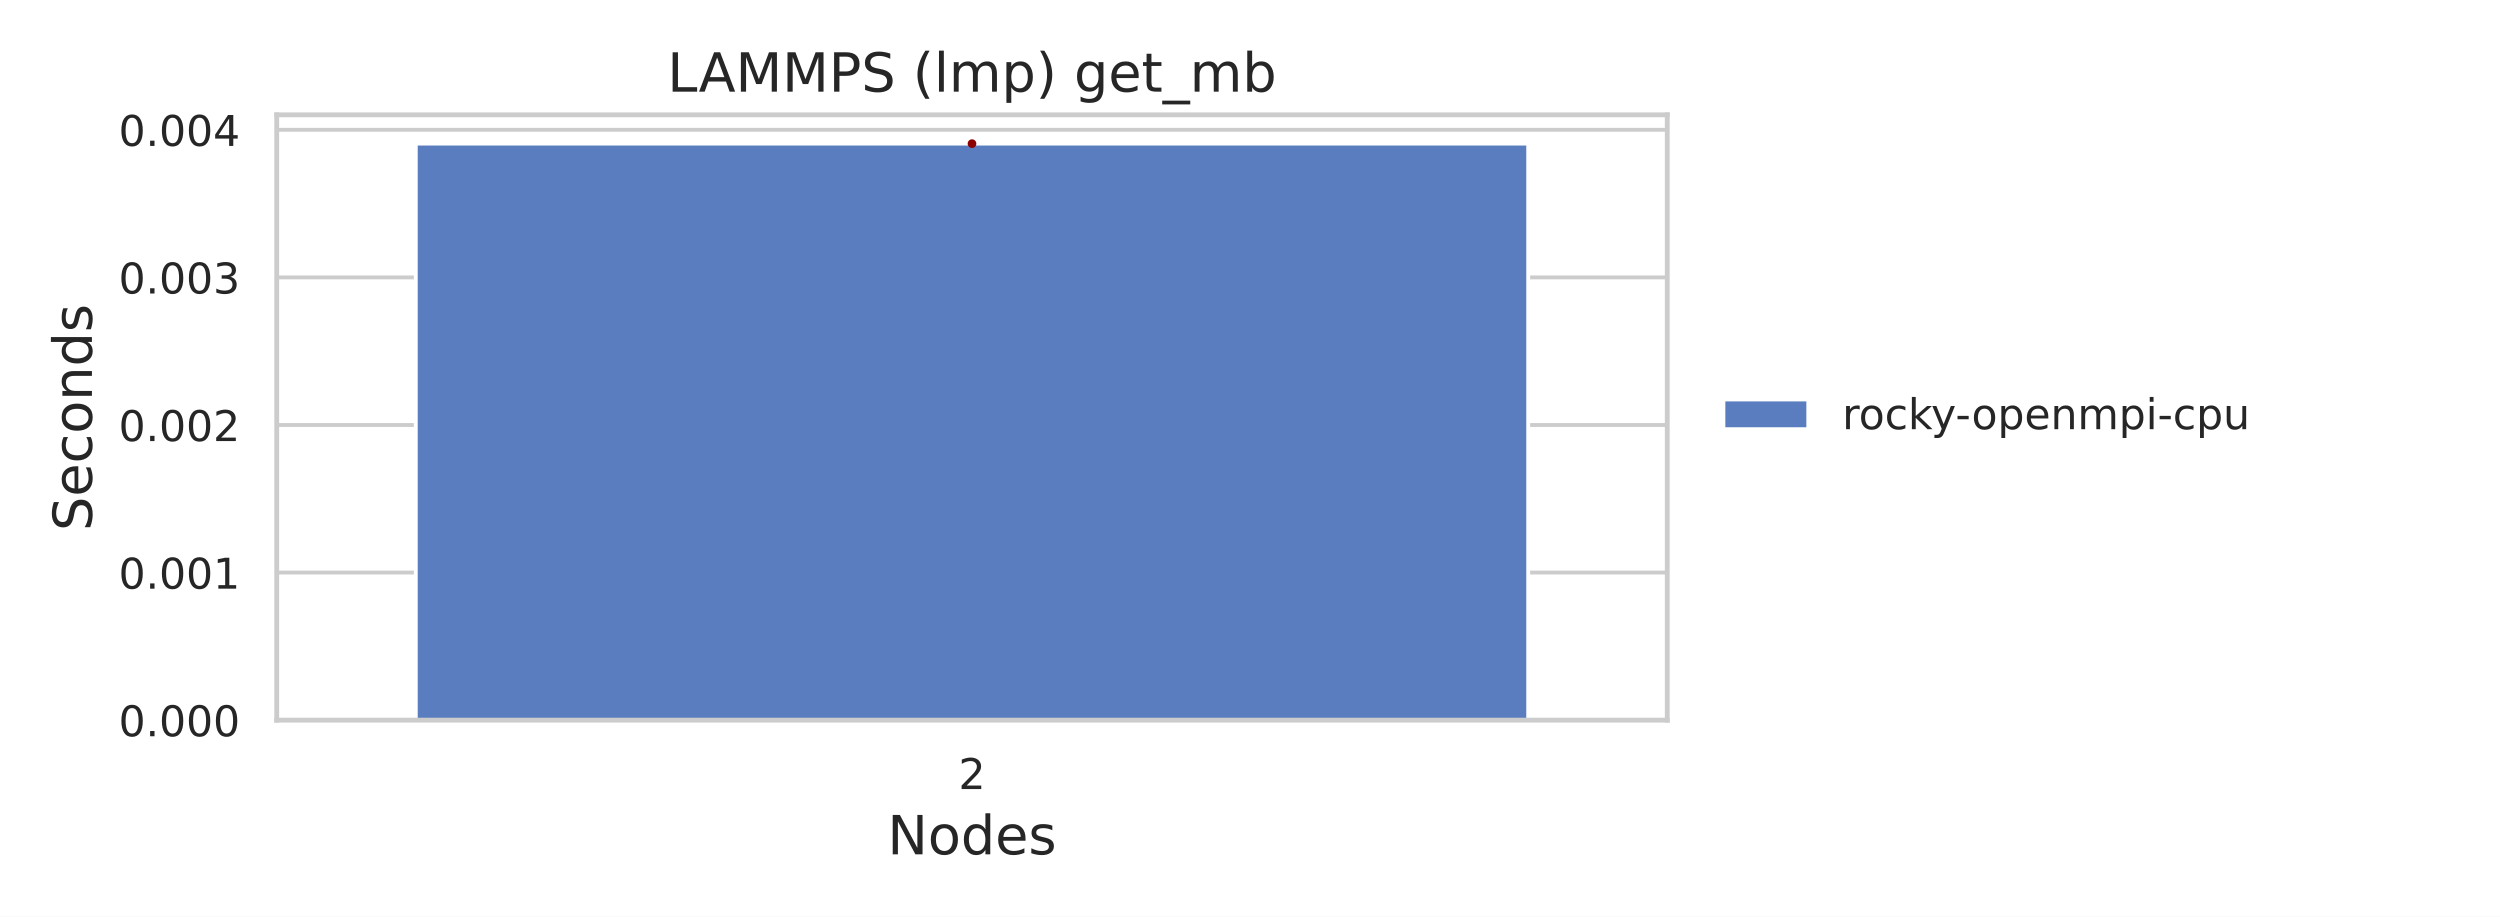
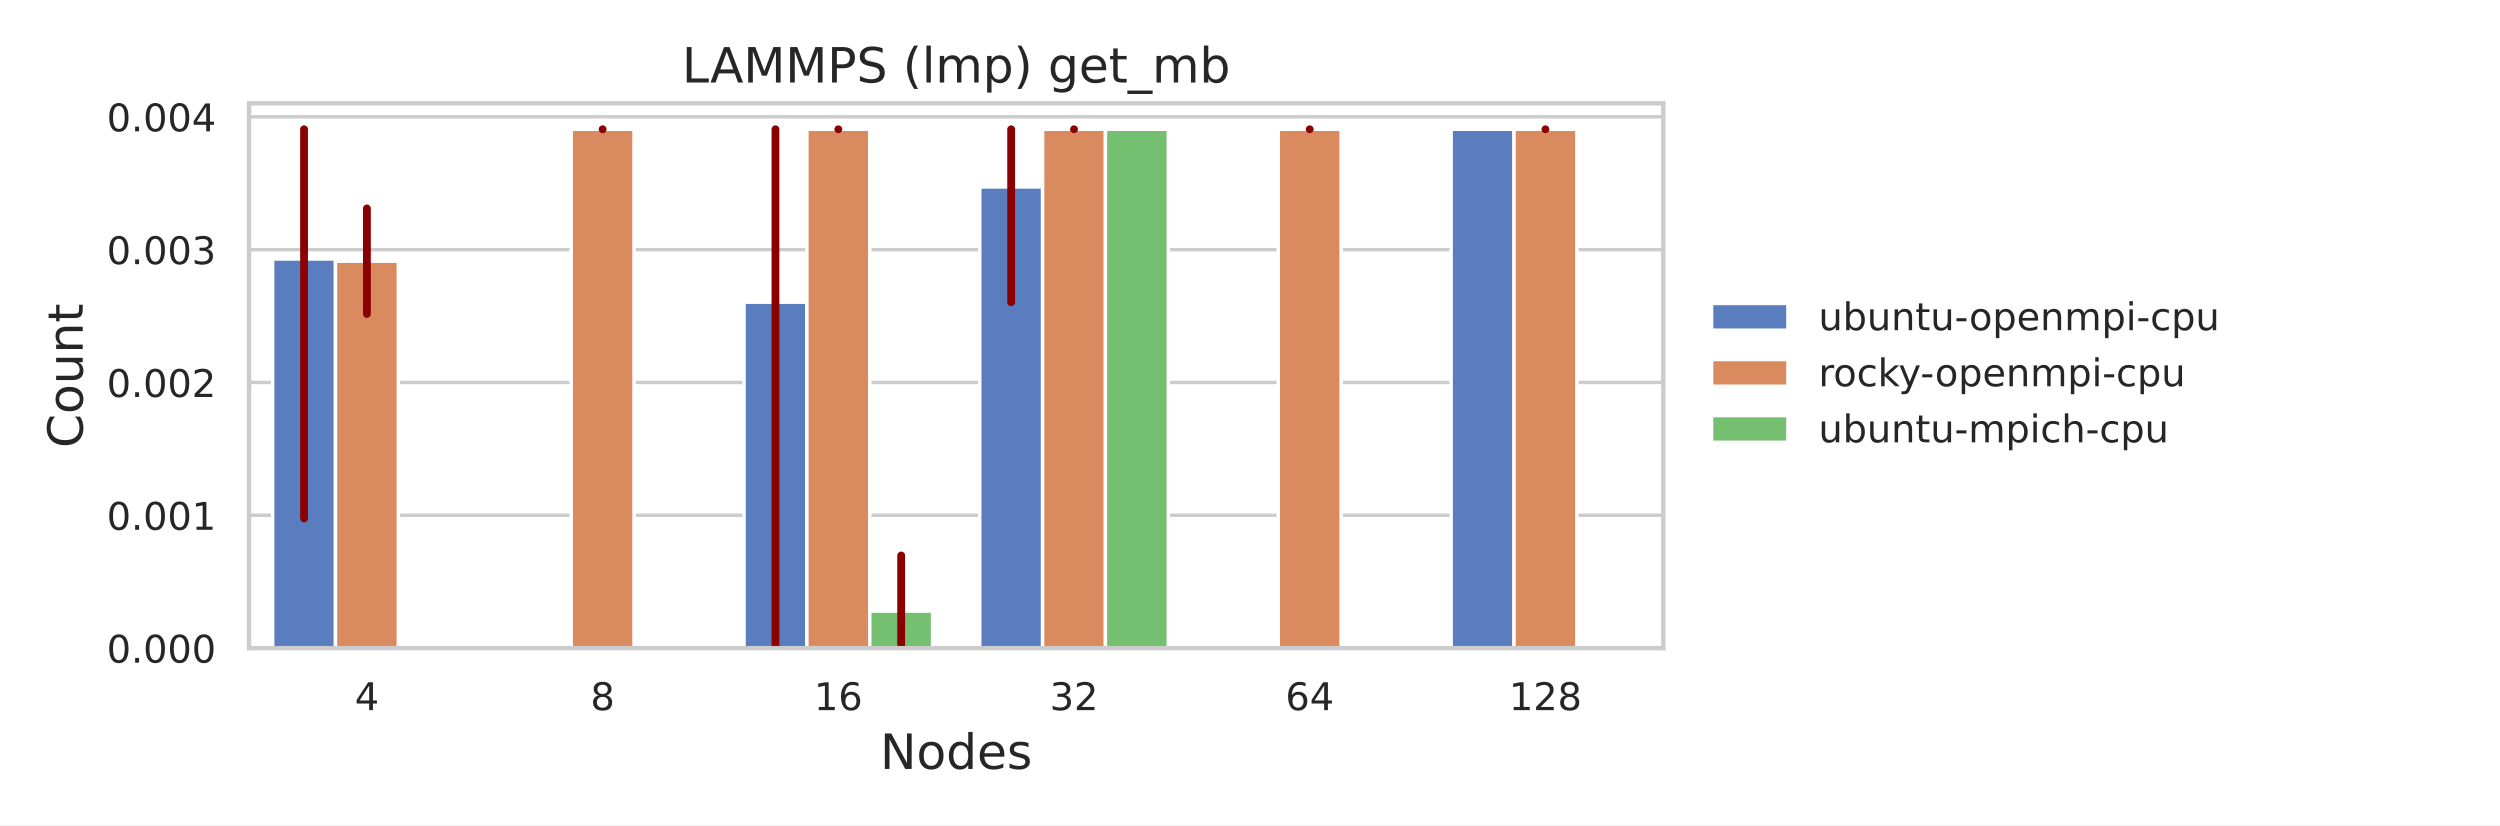
- <svg xmlns="http://www.w3.org/2000/svg" xmlns:xlink="http://www.w3.org/1999/xlink" width="648pt" height="237.6pt" viewBox="0 0 648 237.6" version="1.1">
+ <svg xmlns="http://www.w3.org/2000/svg" xmlns:xlink="http://www.w3.org/1999/xlink" width="720pt" height="237.6pt" viewBox="0 0 720 237.6" version="1.1">
  <defs>
    <style type="text/css">*{stroke-linejoin: round; stroke-linecap: butt}</style>
  </defs>
  <g id="figure_1">
    <g id="patch_1">
-       <path d="M 0 237.6  L 648 237.6  L 648 0  L 0 0  z " style="fill: #ffffff" />
+       <path d="M 0 237.6  L 720 237.6  L 720 0  L 0 0  z " style="fill: #ffffff" />
    </g>
    <g id="axes_1">
      <g id="patch_2">
-         <path d="M 71.73 186.66  L 432.151 186.66  L 432.151 29.76  L 71.73 29.76  z " style="fill: #ffffff" />
+         <path d="M 71.73 186.66  L 479.024 186.66  L 479.024 29.76  L 71.73 29.76  z " style="fill: #ffffff" />
      </g>
      <g id="matplotlib.axis_1">
        <g id="xtick_1">
          <g id="text_1">
-             <g style="fill: #262626" transform="translate(248.4412 204.5183) scale(0.11 -0.11)">
+             <g style="fill: #262626" transform="translate(102.1718 204.5183) scale(0.11 -0.11)">
              <defs>
+                 <path id="DejaVuSans-34" d="M 2419 4116  L 825 1625  L 2419 1625  L 2419 4116  z M 2253 4666  L 3047 4666  L 3047 1625  L 3713 1625  L 3713 1100  L 3047 1100  L 3047 0  L 2419 0  L 2419 1100  L 313 1100  L 313 1709  L 2253 4666  z " transform="scale(0.015625)" />
+               </defs>
+               <use xlink:href="#DejaVuSans-34" />
+             </g>
+           </g>
+         </g>
+         <g id="xtick_2">
+           <g id="text_2">
+             <g style="fill: #262626" transform="translate(170.0541 204.5183) scale(0.11 -0.11)">
+               <defs>
+                 <path id="DejaVuSans-38" d="M 2034 2216  Q 1584 2216 1326 1975  Q 1069 1734 1069 1313  Q 1069 891 1326 650  Q 1584 409 2034 409  Q 2484 409 2743 651  Q 3003 894 3003 1313  Q 3003 1734 2745 1975  Q 2488 2216 2034 2216  z M 1403 2484  Q 997 2584 770 2862  Q 544 3141 544 3541  Q 544 4100 942 4425  Q 1341 4750 2034 4750  Q 2731 4750 3128 4425  Q 3525 4100 3525 3541  Q 3525 3141 3298 2862  Q 3072 2584 2669 2484  Q 3125 2378 3379 2068  Q 3634 1759 3634 1313  Q 3634 634 3220 271  Q 2806 -91 2034 -91  Q 1263 -91 848 271  Q 434 634 434 1313  Q 434 1759 690 2068  Q 947 2378 1403 2484  z M 1172 3481  Q 1172 3119 1398 2916  Q 1625 2713 2034 2713  Q 2441 2713 2670 2916  Q 2900 3119 2900 3481  Q 2900 3844 2670 4047  Q 2441 4250 2034 4250  Q 1625 4250 1398 4047  Q 1172 3844 1172 3481  z " transform="scale(0.015625)" />
+               </defs>
+               <use xlink:href="#DejaVuSans-38" />
+             </g>
+           </g>
+         </g>
+         <g id="xtick_3">
+           <g id="text_3">
+             <g style="fill: #262626" transform="translate(234.4371 204.5183) scale(0.11 -0.11)">
+               <defs>
+                 <path id="DejaVuSans-31" d="M 794 531  L 1825 531  L 1825 4091  L 703 3866  L 703 4441  L 1819 4666  L 2450 4666  L 2450 531  L 3481 531  L 3481 0  L 794 0  L 794 531  z " transform="scale(0.015625)" />
+                 <path id="DejaVuSans-36" d="M 2113 2584  Q 1688 2584 1439 2293  Q 1191 2003 1191 1497  Q 1191 994 1439 701  Q 1688 409 2113 409  Q 2538 409 2786 701  Q 3034 994 3034 1497  Q 3034 2003 2786 2293  Q 2538 2584 2113 2584  z M 3366 4563  L 3366 3988  Q 3128 4100 2886 4159  Q 2644 4219 2406 4219  Q 1781 4219 1451 3797  Q 1122 3375 1075 2522  Q 1259 2794 1537 2939  Q 1816 3084 2150 3084  Q 2853 3084 3261 2657  Q 3669 2231 3669 1497  Q 3669 778 3244 343  Q 2819 -91 2113 -91  Q 1303 -91 875 529  Q 447 1150 447 2328  Q 447 3434 972 4092  Q 1497 4750 2381 4750  Q 2619 4750 2861 4703  Q 3103 4656 3366 4563  z " transform="scale(0.015625)" />
+               </defs>
+               <use xlink:href="#DejaVuSans-31" />
+               <use xlink:href="#DejaVuSans-36" x="63.623" />
+             </g>
+           </g>
+         </g>
+         <g id="xtick_4">
+           <g id="text_4">
+             <g style="fill: #262626" transform="translate(302.3194 204.5183) scale(0.11 -0.11)">
+               <defs>
+                 <path id="DejaVuSans-33" d="M 2597 2516  Q 3050 2419 3304 2112  Q 3559 1806 3559 1356  Q 3559 666 3084 287  Q 2609 -91 1734 -91  Q 1441 -91 1130 -33  Q 819 25 488 141  L 488 750  Q 750 597 1062 519  Q 1375 441 1716 441  Q 2309 441 2620 675  Q 2931 909 2931 1356  Q 2931 1769 2642 2001  Q 2353 2234 1838 2234  L 1294 2234  L 1294 2753  L 1863 2753  Q 2328 2753 2575 2939  Q 2822 3125 2822 3475  Q 2822 3834 2567 4026  Q 2313 4219 1838 4219  Q 1578 4219 1281 4162  Q 984 4106 628 3988  L 628 4550  Q 988 4650 1302 4700  Q 1616 4750 1894 4750  Q 2613 4750 3031 4423  Q 3450 4097 3450 3541  Q 3450 3153 3228 2886  Q 3006 2619 2597 2516  z " transform="scale(0.015625)" />
                <path id="DejaVuSans-32" d="M 1228 531  L 3431 531  L 3431 0  L 469 0  L 469 531  Q 828 903 1448 1529  Q 2069 2156 2228 2338  Q 2531 2678 2651 2914  Q 2772 3150 2772 3378  Q 2772 3750 2511 3984  Q 2250 4219 1831 4219  Q 1534 4219 1204 4116  Q 875 4013 500 3803  L 500 4441  Q 881 4594 1212 4672  Q 1544 4750 1819 4750  Q 2544 4750 2975 4387  Q 3406 4025 3406 3419  Q 3406 3131 3298 2873  Q 3191 2616 2906 2266  Q 2828 2175 2409 1742  Q 1991 1309 1228 531  z " transform="scale(0.015625)" />
              </defs>
-               <use xlink:href="#DejaVuSans-32" />
-             </g>
-           </g>
-         </g>
-         <g id="text_2">
-           <g style="fill: #262626" transform="translate(230.023 221.4437) scale(0.14 -0.14)">
+               <use xlink:href="#DejaVuSans-33" />
+               <use xlink:href="#DejaVuSans-32" x="63.623" />
+             </g>
+           </g>
+         </g>
+         <g id="xtick_5">
+           <g id="text_5">
+             <g style="fill: #262626" transform="translate(370.2017 204.5183) scale(0.11 -0.11)">
+               <use xlink:href="#DejaVuSans-36" />
+               <use xlink:href="#DejaVuSans-34" x="63.623" />
+             </g>
+           </g>
+         </g>
+         <g id="xtick_6">
+           <g id="text_6">
+             <g style="fill: #262626" transform="translate(434.5847 204.5183) scale(0.11 -0.11)">
+               <use xlink:href="#DejaVuSans-31" />
+               <use xlink:href="#DejaVuSans-32" x="63.623" />
+               <use xlink:href="#DejaVuSans-38" x="127.246" />
+             </g>
+           </g>
+         </g>
+         <g id="text_7">
+           <g style="fill: #262626" transform="translate(253.4593 221.4437) scale(0.14 -0.14)">
            <defs>
              <path id="DejaVuSans-4e" d="M 628 4666  L 1478 4666  L 3547 763  L 3547 4666  L 4159 4666  L 4159 0  L 3309 0  L 1241 3903  L 1241 0  L 628 0  L 628 4666  z " transform="scale(0.015625)" />
              <path id="DejaVuSans-6f" d="M 1959 3097  Q 1497 3097 1228 2736  Q 959 2375 959 1747  Q 959 1119 1226 758  Q 1494 397 1959 397  Q 2419 397 2687 759  Q 2956 1122 2956 1747  Q 2956 2369 2687 2733  Q 2419 3097 1959 3097  z M 1959 3584  Q 2709 3584 3137 3096  Q 3566 2609 3566 1747  Q 3566 888 3137 398  Q 2709 -91 1959 -91  Q 1206 -91 779 398  Q 353 888 353 1747  Q 353 2609 779 3096  Q 1206 3584 1959 3584  z " transform="scale(0.015625)" />
              <path id="DejaVuSans-64" d="M 2906 2969  L 2906 4863  L 3481 4863  L 3481 0  L 2906 0  L 2906 525  Q 2725 213 2448 61  Q 2172 -91 1784 -91  Q 1150 -91 751 415  Q 353 922 353 1747  Q 353 2572 751 3078  Q 1150 3584 1784 3584  Q 2172 3584 2448 3432  Q 2725 3281 2906 2969  z M 947 1747  Q 947 1113 1208 752  Q 1469 391 1925 391  Q 2381 391 2643 752  Q 2906 1113 2906 1747  Q 2906 2381 2643 2742  Q 2381 3103 1925 3103  Q 1469 3103 1208 2742  Q 947 2381 947 1747  z " transform="scale(0.015625)" />
              <path id="DejaVuSans-65" d="M 3597 1894  L 3597 1613  L 953 1613  Q 991 1019 1311 708  Q 1631 397 2203 397  Q 2534 397 2845 478  Q 3156 559 3463 722  L 3463 178  Q 3153 47 2828 -22  Q 2503 -91 2169 -91  Q 1331 -91 842 396  Q 353 884 353 1716  Q 353 2575 817 3079  Q 1281 3584 2069 3584  Q 2775 3584 3186 3129  Q 3597 2675 3597 1894  z M 3022 2063  Q 3016 2534 2758 2815  Q 2500 3097 2075 3097  Q 1594 3097 1305 2825  Q 1016 2553 972 2059  L 3022 2063  z " transform="scale(0.015625)" />
              <path id="DejaVuSans-73" d="M 2834 3397  L 2834 2853  Q 2591 2978 2328 3040  Q 2066 3103 1784 3103  Q 1356 3103 1142 2972  Q 928 2841 928 2578  Q 928 2378 1081 2264  Q 1234 2150 1697 2047  L 1894 2003  Q 2506 1872 2764 1633  Q 3022 1394 3022 966  Q 3022 478 2636 193  Q 2250 -91 1575 -91  Q 1294 -91 989 -36  Q 684 19 347 128  L 347 722  Q 666 556 975 473  Q 1284 391 1588 391  Q 1994 391 2212 530  Q 2431 669 2431 922  Q 2431 1156 2273 1281  Q 2116 1406 1581 1522  L 1381 1569  Q 847 1681 609 1914  Q 372 2147 372 2553  Q 372 3047 722 3315  Q 1072 3584 1716 3584  Q 2034 3584 2315 3537  Q 2597 3491 2834 3397  z " transform="scale(0.015625)" />
            </defs>
            <use xlink:href="#DejaVuSans-4e" />
            <use xlink:href="#DejaVuSans-6f" x="74.805" />
            <use xlink:href="#DejaVuSans-64" x="135.986" />
            <use xlink:href="#DejaVuSans-65" x="199.463" />
            <use xlink:href="#DejaVuSans-73" x="260.986" />
          </g>
        </g>
      </g>
      <g id="matplotlib.axis_2">
        <g id="ytick_1">
          <g id="line2d_1">
-             <path d="M 71.73 186.66  L 432.151 186.66  " clip-path="url(#pda6b7c8687)" style="fill: none; stroke: #cccccc; stroke-linecap: round" />
-           </g>
-           <g id="text_3">
+             <path d="M 71.73 186.66  L 479.024 186.66  " clip-path="url(#p240ec433c3)" style="fill: none; stroke: #cccccc; stroke-linecap: round" />
+           </g>
+           <g id="text_8">
            <g style="fill: #262626" transform="translate(30.73906 190.8391) scale(0.11 -0.11)">
              <defs>
                <path id="DejaVuSans-30" d="M 2034 4250  Q 1547 4250 1301 3770  Q 1056 3291 1056 2328  Q 1056 1369 1301 889  Q 1547 409 2034 409  Q 2525 409 2770 889  Q 3016 1369 3016 2328  Q 3016 3291 2770 3770  Q 2525 4250 2034 4250  z M 2034 4750  Q 2819 4750 3233 4129  Q 3647 3509 3647 2328  Q 3647 1150 3233 529  Q 2819 -91 2034 -91  Q 1250 -91 836 529  Q 422 1150 422 2328  Q 422 3509 836 4129  Q 1250 4750 2034 4750  z " transform="scale(0.015625)" />
                <path id="DejaVuSans-2e" d="M 684 794  L 1344 794  L 1344 0  L 684 0  L 684 794  z " transform="scale(0.015625)" />
              </defs>
              <use xlink:href="#DejaVuSans-30" />
              <use xlink:href="#DejaVuSans-2e" x="63.623" />
              <use xlink:href="#DejaVuSans-30" x="95.41" />
              <use xlink:href="#DejaVuSans-30" x="159.033" />
              <use xlink:href="#DejaVuSans-30" x="222.656" />
            </g>
          </g>
        </g>
        <g id="ytick_2">
          <g id="line2d_2">
-             <path d="M 71.73 148.406  L 432.151 148.406  " clip-path="url(#pda6b7c8687)" style="fill: none; stroke: #cccccc; stroke-linecap: round" />
-           </g>
-           <g id="text_4">
+             <path d="M 71.73 148.406  L 479.024 148.406  " clip-path="url(#p240ec433c3)" style="fill: none; stroke: #cccccc; stroke-linecap: round" />
+           </g>
+           <g id="text_9">
            <g style="fill: #262626" transform="translate(30.73906 152.5854) scale(0.11 -0.11)">
-               <defs>
-                 <path id="DejaVuSans-31" d="M 794 531  L 1825 531  L 1825 4091  L 703 3866  L 703 4441  L 1819 4666  L 2450 4666  L 2450 531  L 3481 531  L 3481 0  L 794 0  L 794 531  z " transform="scale(0.015625)" />
-               </defs>
              <use xlink:href="#DejaVuSans-30" />
              <use xlink:href="#DejaVuSans-2e" x="63.623" />
              <use xlink:href="#DejaVuSans-30" x="95.41" />
              <use xlink:href="#DejaVuSans-30" x="159.033" />
              <use xlink:href="#DejaVuSans-31" x="222.656" />
            </g>
          </g>
        </g>
        <g id="ytick_3">
          <g id="line2d_3">
-             <path d="M 71.73 110.153  L 432.151 110.153  " clip-path="url(#pda6b7c8687)" style="fill: none; stroke: #cccccc; stroke-linecap: round" />
-           </g>
-           <g id="text_5">
+             <path d="M 71.73 110.153  L 479.024 110.153  " clip-path="url(#p240ec433c3)" style="fill: none; stroke: #cccccc; stroke-linecap: round" />
+           </g>
+           <g id="text_10">
            <g style="fill: #262626" transform="translate(30.73906 114.3317) scale(0.11 -0.11)">
              <use xlink:href="#DejaVuSans-30" />
              <use xlink:href="#DejaVuSans-2e" x="63.623" />
              <use xlink:href="#DejaVuSans-30" x="95.41" />
              <use xlink:href="#DejaVuSans-30" x="159.033" />
              <use xlink:href="#DejaVuSans-32" x="222.656" />
            </g>
          </g>
        </g>
        <g id="ytick_4">
          <g id="line2d_4">
-             <path d="M 71.73 71.899  L 432.151 71.899  " clip-path="url(#pda6b7c8687)" style="fill: none; stroke: #cccccc; stroke-linecap: round" />
-           </g>
-           <g id="text_6">
+             <path d="M 71.73 71.899  L 479.024 71.899  " clip-path="url(#p240ec433c3)" style="fill: none; stroke: #cccccc; stroke-linecap: round" />
+           </g>
+           <g id="text_11">
            <g style="fill: #262626" transform="translate(30.73906 76.078) scale(0.11 -0.11)">
-               <defs>
-                 <path id="DejaVuSans-33" d="M 2597 2516  Q 3050 2419 3304 2112  Q 3559 1806 3559 1356  Q 3559 666 3084 287  Q 2609 -91 1734 -91  Q 1441 -91 1130 -33  Q 819 25 488 141  L 488 750  Q 750 597 1062 519  Q 1375 441 1716 441  Q 2309 441 2620 675  Q 2931 909 2931 1356  Q 2931 1769 2642 2001  Q 2353 2234 1838 2234  L 1294 2234  L 1294 2753  L 1863 2753  Q 2328 2753 2575 2939  Q 2822 3125 2822 3475  Q 2822 3834 2567 4026  Q 2313 4219 1838 4219  Q 1578 4219 1281 4162  Q 984 4106 628 3988  L 628 4550  Q 988 4650 1302 4700  Q 1616 4750 1894 4750  Q 2613 4750 3031 4423  Q 3450 4097 3450 3541  Q 3450 3153 3228 2886  Q 3006 2619 2597 2516  z " transform="scale(0.015625)" />
-               </defs>
              <use xlink:href="#DejaVuSans-30" />
              <use xlink:href="#DejaVuSans-2e" x="63.623" />
              <use xlink:href="#DejaVuSans-30" x="95.41" />
              <use xlink:href="#DejaVuSans-30" x="159.033" />
              <use xlink:href="#DejaVuSans-33" x="222.656" />
            </g>
          </g>
        </g>
        <g id="ytick_5">
          <g id="line2d_5">
-             <path d="M 71.73 33.645  L 432.151 33.645  " clip-path="url(#pda6b7c8687)" style="fill: none; stroke: #cccccc; stroke-linecap: round" />
-           </g>
-           <g id="text_7">
+             <path d="M 71.73 33.645  L 479.024 33.645  " clip-path="url(#p240ec433c3)" style="fill: none; stroke: #cccccc; stroke-linecap: round" />
+           </g>
+           <g id="text_12">
            <g style="fill: #262626" transform="translate(30.73906 37.82428) scale(0.11 -0.11)">
-               <defs>
-                 <path id="DejaVuSans-34" d="M 2419 4116  L 825 1625  L 2419 1625  L 2419 4116  z M 2253 4666  L 3047 4666  L 3047 1625  L 3713 1625  L 3713 1100  L 3047 1100  L 3047 0  L 2419 0  L 2419 1100  L 313 1100  L 313 1709  L 2253 4666  z " transform="scale(0.015625)" />
-               </defs>
              <use xlink:href="#DejaVuSans-30" />
              <use xlink:href="#DejaVuSans-2e" x="63.623" />
              <use xlink:href="#DejaVuSans-30" x="95.41" />
              <use xlink:href="#DejaVuSans-30" x="159.033" />
              <use xlink:href="#DejaVuSans-34" x="222.656" />
            </g>
          </g>
        </g>
-         <g id="text_8">
-           <g style="fill: #262626" transform="translate(23.8275 137.6198) rotate(-90) scale(0.14 -0.14)">
+         <g id="text_13">
+           <g style="fill: #262626" transform="translate(23.8275 128.9978) rotate(-90) scale(0.14 -0.14)">
            <defs>
-               <path id="DejaVuSans-53" d="M 3425 4513  L 3425 3897  Q 3066 4069 2747 4153  Q 2428 4238 2131 4238  Q 1616 4238 1336 4038  Q 1056 3838 1056 3469  Q 1056 3159 1242 3001  Q 1428 2844 1947 2747  L 2328 2669  Q 3034 2534 3370 2195  Q 3706 1856 3706 1288  Q 3706 609 3251 259  Q 2797 -91 1919 -91  Q 1588 -91 1214 -16  Q 841 59 441 206  L 441 856  Q 825 641 1194 531  Q 1563 422 1919 422  Q 2459 422 2753 634  Q 3047 847 3047 1241  Q 3047 1584 2836 1778  Q 2625 1972 2144 2069  L 1759 2144  Q 1053 2284 737 2584  Q 422 2884 422 3419  Q 422 4038 858 4394  Q 1294 4750 2059 4750  Q 2388 4750 2728 4690  Q 3069 4631 3425 4513  z " transform="scale(0.015625)" />
-               <path id="DejaVuSans-63" d="M 3122 3366  L 3122 2828  Q 2878 2963 2633 3030  Q 2388 3097 2138 3097  Q 1578 3097 1268 2742  Q 959 2388 959 1747  Q 959 1106 1268 751  Q 1578 397 2138 397  Q 2388 397 2633 464  Q 2878 531 3122 666  L 3122 134  Q 2881 22 2623 -34  Q 2366 -91 2075 -91  Q 1284 -91 818 406  Q 353 903 353 1747  Q 353 2603 823 3093  Q 1294 3584 2113 3584  Q 2378 3584 2631 3529  Q 2884 3475 3122 3366  z " transform="scale(0.015625)" />
+               <path id="DejaVuSans-43" d="M 4122 4306  L 4122 3641  Q 3803 3938 3442 4084  Q 3081 4231 2675 4231  Q 1875 4231 1450 3742  Q 1025 3253 1025 2328  Q 1025 1406 1450 917  Q 1875 428 2675 428  Q 3081 428 3442 575  Q 3803 722 4122 1019  L 4122 359  Q 3791 134 3420 21  Q 3050 -91 2638 -91  Q 1578 -91 968 557  Q 359 1206 359 2328  Q 359 3453 968 4101  Q 1578 4750 2638 4750  Q 3056 4750 3426 4639  Q 3797 4528 4122 4306  z " transform="scale(0.015625)" />
+               <path id="DejaVuSans-75" d="M 544 1381  L 544 3500  L 1119 3500  L 1119 1403  Q 1119 906 1312 657  Q 1506 409 1894 409  Q 2359 409 2629 706  Q 2900 1003 2900 1516  L 2900 3500  L 3475 3500  L 3475 0  L 2900 0  L 2900 538  Q 2691 219 2414 64  Q 2138 -91 1772 -91  Q 1169 -91 856 284  Q 544 659 544 1381  z M 1991 3584  L 1991 3584  z " transform="scale(0.015625)" />
              <path id="DejaVuSans-6e" d="M 3513 2113  L 3513 0  L 2938 0  L 2938 2094  Q 2938 2591 2744 2837  Q 2550 3084 2163 3084  Q 1697 3084 1428 2787  Q 1159 2491 1159 1978  L 1159 0  L 581 0  L 581 3500  L 1159 3500  L 1159 2956  Q 1366 3272 1645 3428  Q 1925 3584 2291 3584  Q 2894 3584 3203 3211  Q 3513 2838 3513 2113  z " transform="scale(0.015625)" />
+               <path id="DejaVuSans-74" d="M 1172 4494  L 1172 3500  L 2356 3500  L 2356 3053  L 1172 3053  L 1172 1153  Q 1172 725 1289 603  Q 1406 481 1766 481  L 2356 481  L 2356 0  L 1766 0  Q 1100 0 847 248  Q 594 497 594 1153  L 594 3053  L 172 3053  L 172 3500  L 594 3500  L 594 4494  L 1172 4494  z " transform="scale(0.015625)" />
            </defs>
-             <use xlink:href="#DejaVuSans-53" />
-             <use xlink:href="#DejaVuSans-65" x="63.477" />
-             <use xlink:href="#DejaVuSans-63" x="125" />
-             <use xlink:href="#DejaVuSans-6f" x="179.98" />
-             <use xlink:href="#DejaVuSans-6e" x="241.162" />
-             <use xlink:href="#DejaVuSans-64" x="304.541" />
-             <use xlink:href="#DejaVuSans-73" x="368.018" />
+             <use xlink:href="#DejaVuSans-43" />
+             <use xlink:href="#DejaVuSans-6f" x="69.824" />
+             <use xlink:href="#DejaVuSans-75" x="131.006" />
+             <use xlink:href="#DejaVuSans-6e" x="194.385" />
+             <use xlink:href="#DejaVuSans-74" x="257.764" />
          </g>
        </g>
      </g>
      <g id="patch_3">
-         <path d="M 107.772 186.66  L 396.109 186.66  L 396.109 37.231  L 107.772 37.231  z " clip-path="url(#pda6b7c8687)" style="fill: #597dbf; stroke: #ffffff; stroke-linejoin: miter" />
+         <path d="M 78.518 186.66  L 96.62 186.66  L 96.62 74.589  L 78.518 74.589  z " clip-path="url(#p240ec433c3)" style="fill: #597dbf; stroke: #ffffff; stroke-linejoin: miter" />
      </g>
      <g id="patch_4">
-         <path d="M 251.941 186.66  L 251.941 186.66  L 251.941 186.66  L 251.941 186.66  z " clip-path="url(#pda6b7c8687)" style="fill: #597dbf; stroke: #ffffff; stroke-linejoin: miter" />
+         <path d="M 214.283 186.66  L 232.385 186.66  L 232.385 87.041  L 214.283 87.041  z " clip-path="url(#p240ec433c3)" style="fill: #597dbf; stroke: #ffffff; stroke-linejoin: miter" />
+       </g>
+       <g id="patch_5">
+         <path d="M 282.165 186.66  L 300.267 186.66  L 300.267 53.835  L 282.165 53.835  z " clip-path="url(#p240ec433c3)" style="fill: #597dbf; stroke: #ffffff; stroke-linejoin: miter" />
+       </g>
+       <g id="patch_6">
+         <path d="M 417.93 186.66  L 436.032 186.66  L 436.032 37.231  L 417.93 37.231  z " clip-path="url(#p240ec433c3)" style="fill: #597dbf; stroke: #ffffff; stroke-linejoin: miter" />
+       </g>
+       <g id="patch_7">
+         <path d="M 96.62 186.66  L 114.722 186.66  L 114.722 75.222  L 96.62 75.222  z " clip-path="url(#p240ec433c3)" style="fill: #d98b5f; stroke: #ffffff; stroke-linejoin: miter" />
+       </g>
+       <g id="patch_8">
+         <path d="M 164.503 186.66  L 182.604 186.66  L 182.604 37.231  L 164.503 37.231  z " clip-path="url(#p240ec433c3)" style="fill: #d98b5f; stroke: #ffffff; stroke-linejoin: miter" />
+       </g>
+       <g id="patch_9">
+         <path d="M 232.385 186.66  L 250.487 186.66  L 250.487 37.231  L 232.385 37.231  z " clip-path="url(#p240ec433c3)" style="fill: #d98b5f; stroke: #ffffff; stroke-linejoin: miter" />
+       </g>
+       <g id="patch_10">
+         <path d="M 300.267 186.66  L 318.369 186.66  L 318.369 37.231  L 300.267 37.231  z " clip-path="url(#p240ec433c3)" style="fill: #d98b5f; stroke: #ffffff; stroke-linejoin: miter" />
+       </g>
+       <g id="patch_11">
+         <path d="M 368.149 186.66  L 386.251 186.66  L 386.251 37.231  L 368.149 37.231  z " clip-path="url(#p240ec433c3)" style="fill: #d98b5f; stroke: #ffffff; stroke-linejoin: miter" />
+       </g>
+       <g id="patch_12">
+         <path d="M 436.032 186.66  L 454.134 186.66  L 454.134 37.231  L 436.032 37.231  z " clip-path="url(#p240ec433c3)" style="fill: #d98b5f; stroke: #ffffff; stroke-linejoin: miter" />
+       </g>
+       <g id="patch_13">
+         <path d="M 250.487 186.66  L 268.589 186.66  L 268.589 175.987  L 250.487 175.987  z " clip-path="url(#p240ec433c3)" style="fill: #75bf71; stroke: #ffffff; stroke-linejoin: miter" />
+       </g>
+       <g id="patch_14">
+         <path d="M 318.369 186.66  L 336.471 186.66  L 336.471 37.231  L 318.369 37.231  z " clip-path="url(#p240ec433c3)" style="fill: #75bf71; stroke: #ffffff; stroke-linejoin: miter" />
+       </g>
+       <g id="patch_15">
+         <path d="M 105.671 186.66  L 105.671 186.66  L 105.671 186.66  L 105.671 186.66  z " clip-path="url(#p240ec433c3)" style="fill: #597dbf; stroke: #ffffff; stroke-linejoin: miter" />
+       </g>
+       <g id="patch_16">
+         <path d="M 105.671 186.66  L 105.671 186.66  L 105.671 186.66  L 105.671 186.66  z " clip-path="url(#p240ec433c3)" style="fill: #d98b5f; stroke: #ffffff; stroke-linejoin: miter" />
+       </g>
+       <g id="patch_17">
+         <path d="M 105.671 186.66  L 105.671 186.66  L 105.671 186.66  L 105.671 186.66  z " clip-path="url(#p240ec433c3)" style="fill: #75bf71; stroke: #ffffff; stroke-linejoin: miter" />
      </g>
      <g id="line2d_6">
-         <path d="M 251.941 37.231  L 251.941 37.231  " clip-path="url(#pda6b7c8687)" style="fill: none; stroke: #8b0000; stroke-width: 2.25; stroke-linecap: round" />
-       </g>
-       <g id="patch_5">
+         <path d="M 87.569 149.303  L 87.569 37.231  " clip-path="url(#p240ec433c3)" style="fill: none; stroke: #8b0000; stroke-width: 2.25; stroke-linecap: round" />
+       </g>
+       <g id="line2d_7">
+         <path d="M 223.334 186.66  L 223.334 37.231  " clip-path="url(#p240ec433c3)" style="fill: none; stroke: #8b0000; stroke-width: 2.25; stroke-linecap: round" />
+       </g>
+       <g id="line2d_8">
+         <path d="M 291.216 87.041  L 291.216 37.231  " clip-path="url(#p240ec433c3)" style="fill: none; stroke: #8b0000; stroke-width: 2.25; stroke-linecap: round" />
+       </g>
+       <g id="line2d_9">
+         <path clip-path="url(#p240ec433c3)" style="fill: none; stroke: #8b0000; stroke-width: 2.25; stroke-linecap: round" />
+       </g>
+       <g id="line2d_10">
+         <path d="M 105.671 90.418  L 105.671 60.026  " clip-path="url(#p240ec433c3)" style="fill: none; stroke: #8b0000; stroke-width: 2.25; stroke-linecap: round" />
+       </g>
+       <g id="line2d_11">
+         <path d="M 173.553 37.231  L 173.553 37.231  " clip-path="url(#p240ec433c3)" style="fill: none; stroke: #8b0000; stroke-width: 2.25; stroke-linecap: round" />
+       </g>
+       <g id="line2d_12">
+         <path d="M 241.436 37.231  L 241.436 37.231  " clip-path="url(#p240ec433c3)" style="fill: none; stroke: #8b0000; stroke-width: 2.25; stroke-linecap: round" />
+       </g>
+       <g id="line2d_13">
+         <path d="M 309.318 37.231  L 309.318 37.231  " clip-path="url(#p240ec433c3)" style="fill: none; stroke: #8b0000; stroke-width: 2.25; stroke-linecap: round" />
+       </g>
+       <g id="line2d_14">
+         <path d="M 377.2 37.231  L 377.2 37.231  " clip-path="url(#p240ec433c3)" style="fill: none; stroke: #8b0000; stroke-width: 2.25; stroke-linecap: round" />
+       </g>
+       <g id="line2d_15">
+         <path d="M 445.083 37.231  L 445.083 37.231  " clip-path="url(#p240ec433c3)" style="fill: none; stroke: #8b0000; stroke-width: 2.25; stroke-linecap: round" />
+       </g>
+       <g id="line2d_16">
+         <path d="M 259.538 186.66  L 259.538 159.976  " clip-path="url(#p240ec433c3)" style="fill: none; stroke: #8b0000; stroke-width: 2.25; stroke-linecap: round" />
+       </g>
+       <g id="line2d_17">
+         <path clip-path="url(#p240ec433c3)" style="fill: none; stroke: #8b0000; stroke-width: 2.25; stroke-linecap: round" />
+       </g>
+       <g id="patch_18">
        <path d="M 71.73 186.66  L 71.73 29.76  " style="fill: none; stroke: #cccccc; stroke-width: 1.25; stroke-linejoin: miter; stroke-linecap: square" />
      </g>
-       <g id="patch_6">
-         <path d="M 432.151 186.66  L 432.151 29.76  " style="fill: none; stroke: #cccccc; stroke-width: 1.25; stroke-linejoin: miter; stroke-linecap: square" />
-       </g>
-       <g id="patch_7">
-         <path d="M 71.73 186.66  L 432.151 186.66  " style="fill: none; stroke: #cccccc; stroke-width: 1.25; stroke-linejoin: miter; stroke-linecap: square" />
-       </g>
-       <g id="patch_8">
-         <path d="M 71.73 29.76  L 432.151 29.76  " style="fill: none; stroke: #cccccc; stroke-width: 1.25; stroke-linejoin: miter; stroke-linecap: square" />
-       </g>
-       <g id="text_9">
-         <g style="fill: #262626" transform="translate(172.974 23.76) scale(0.14 -0.14)">
+       <g id="patch_19">
+         <path d="M 479.024 186.66  L 479.024 29.76  " style="fill: none; stroke: #cccccc; stroke-width: 1.25; stroke-linejoin: miter; stroke-linecap: square" />
+       </g>
+       <g id="patch_20">
+         <path d="M 71.73 186.66  L 479.024 186.66  " style="fill: none; stroke: #cccccc; stroke-width: 1.25; stroke-linejoin: miter; stroke-linecap: square" />
+       </g>
+       <g id="patch_21">
+         <path d="M 71.73 29.76  L 479.024 29.76  " style="fill: none; stroke: #cccccc; stroke-width: 1.25; stroke-linejoin: miter; stroke-linecap: square" />
+       </g>
+       <g id="text_14">
+         <g style="fill: #262626" transform="translate(196.4104 23.76) scale(0.14 -0.14)">
          <defs>
            <path id="DejaVuSans-4c" d="M 628 4666  L 1259 4666  L 1259 531  L 3531 531  L 3531 0  L 628 0  L 628 4666  z " transform="scale(0.015625)" />
            <path id="DejaVuSans-41" d="M 2188 4044  L 1331 1722  L 3047 1722  L 2188 4044  z M 1831 4666  L 2547 4666  L 4325 0  L 3669 0  L 3244 1197  L 1141 1197  L 716 0  L 50 0  L 1831 4666  z " transform="scale(0.015625)" />
            <path id="DejaVuSans-4d" d="M 628 4666  L 1569 4666  L 2759 1491  L 3956 4666  L 4897 4666  L 4897 0  L 4281 0  L 4281 4097  L 3078 897  L 2444 897  L 1241 4097  L 1241 0  L 628 0  L 628 4666  z " transform="scale(0.015625)" />
            <path id="DejaVuSans-50" d="M 1259 4147  L 1259 2394  L 2053 2394  Q 2494 2394 2734 2622  Q 2975 2850 2975 3272  Q 2975 3691 2734 3919  Q 2494 4147 2053 4147  L 1259 4147  z M 628 4666  L 2053 4666  Q 2838 4666 3239 4311  Q 3641 3956 3641 3272  Q 3641 2581 3239 2228  Q 2838 1875 2053 1875  L 1259 1875  L 1259 0  L 628 0  L 628 4666  z " transform="scale(0.015625)" />
+             <path id="DejaVuSans-53" d="M 3425 4513  L 3425 3897  Q 3066 4069 2747 4153  Q 2428 4238 2131 4238  Q 1616 4238 1336 4038  Q 1056 3838 1056 3469  Q 1056 3159 1242 3001  Q 1428 2844 1947 2747  L 2328 2669  Q 3034 2534 3370 2195  Q 3706 1856 3706 1288  Q 3706 609 3251 259  Q 2797 -91 1919 -91  Q 1588 -91 1214 -16  Q 841 59 441 206  L 441 856  Q 825 641 1194 531  Q 1563 422 1919 422  Q 2459 422 2753 634  Q 3047 847 3047 1241  Q 3047 1584 2836 1778  Q 2625 1972 2144 2069  L 1759 2144  Q 1053 2284 737 2584  Q 422 2884 422 3419  Q 422 4038 858 4394  Q 1294 4750 2059 4750  Q 2388 4750 2728 4690  Q 3069 4631 3425 4513  z " transform="scale(0.015625)" />
            <path id="DejaVuSans-20" transform="scale(0.015625)" />
            <path id="DejaVuSans-28" d="M 1984 4856  Q 1566 4138 1362 3434  Q 1159 2731 1159 2009  Q 1159 1288 1364 580  Q 1569 -128 1984 -844  L 1484 -844  Q 1016 -109 783 600  Q 550 1309 550 2009  Q 550 2706 781 3412  Q 1013 4119 1484 4856  L 1984 4856  z " transform="scale(0.015625)" />
            <path id="DejaVuSans-6c" d="M 603 4863  L 1178 4863  L 1178 0  L 603 0  L 603 4863  z " transform="scale(0.015625)" />
            <path id="DejaVuSans-6d" d="M 3328 2828  Q 3544 3216 3844 3400  Q 4144 3584 4550 3584  Q 5097 3584 5394 3201  Q 5691 2819 5691 2113  L 5691 0  L 5113 0  L 5113 2094  Q 5113 2597 4934 2840  Q 4756 3084 4391 3084  Q 3944 3084 3684 2787  Q 3425 2491 3425 1978  L 3425 0  L 2847 0  L 2847 2094  Q 2847 2600 2669 2842  Q 2491 3084 2119 3084  Q 1678 3084 1418 2786  Q 1159 2488 1159 1978  L 1159 0  L 581 0  L 581 3500  L 1159 3500  L 1159 2956  Q 1356 3278 1631 3431  Q 1906 3584 2284 3584  Q 2666 3584 2933 3390  Q 3200 3197 3328 2828  z " transform="scale(0.015625)" />
            <path id="DejaVuSans-70" d="M 1159 525  L 1159 -1331  L 581 -1331  L 581 3500  L 1159 3500  L 1159 2969  Q 1341 3281 1617 3432  Q 1894 3584 2278 3584  Q 2916 3584 3314 3078  Q 3713 2572 3713 1747  Q 3713 922 3314 415  Q 2916 -91 2278 -91  Q 1894 -91 1617 61  Q 1341 213 1159 525  z M 3116 1747  Q 3116 2381 2855 2742  Q 2594 3103 2138 3103  Q 1681 3103 1420 2742  Q 1159 2381 1159 1747  Q 1159 1113 1420 752  Q 1681 391 2138 391  Q 2594 391 2855 752  Q 3116 1113 3116 1747  z " transform="scale(0.015625)" />
            <path id="DejaVuSans-29" d="M 513 4856  L 1013 4856  Q 1481 4119 1714 3412  Q 1947 2706 1947 2009  Q 1947 1309 1714 600  Q 1481 -109 1013 -844  L 513 -844  Q 928 -128 1133 580  Q 1338 1288 1338 2009  Q 1338 2731 1133 3434  Q 928 4138 513 4856  z " transform="scale(0.015625)" />
            <path id="DejaVuSans-67" d="M 2906 1791  Q 2906 2416 2648 2759  Q 2391 3103 1925 3103  Q 1463 3103 1205 2759  Q 947 2416 947 1791  Q 947 1169 1205 825  Q 1463 481 1925 481  Q 2391 481 2648 825  Q 2906 1169 2906 1791  z M 3481 434  Q 3481 -459 3084 -895  Q 2688 -1331 1869 -1331  Q 1566 -1331 1297 -1286  Q 1028 -1241 775 -1147  L 775 -588  Q 1028 -725 1275 -790  Q 1522 -856 1778 -856  Q 2344 -856 2625 -561  Q 2906 -266 2906 331  L 2906 616  Q 2728 306 2450 153  Q 2172 0 1784 0  Q 1141 0 747 490  Q 353 981 353 1791  Q 353 2603 747 3093  Q 1141 3584 1784 3584  Q 2172 3584 2450 3431  Q 2728 3278 2906 2969  L 2906 3500  L 3481 3500  L 3481 434  z " transform="scale(0.015625)" />
-             <path id="DejaVuSans-74" d="M 1172 4494  L 1172 3500  L 2356 3500  L 2356 3053  L 1172 3053  L 1172 1153  Q 1172 725 1289 603  Q 1406 481 1766 481  L 2356 481  L 2356 0  L 1766 0  Q 1100 0 847 248  Q 594 497 594 1153  L 594 3053  L 172 3053  L 172 3500  L 594 3500  L 594 4494  L 1172 4494  z " transform="scale(0.015625)" />
            <path id="DejaVuSans-5f" d="M 3263 -1063  L 3263 -1509  L -63 -1509  L -63 -1063  L 3263 -1063  z " transform="scale(0.015625)" />
            <path id="DejaVuSans-62" d="M 3116 1747  Q 3116 2381 2855 2742  Q 2594 3103 2138 3103  Q 1681 3103 1420 2742  Q 1159 2381 1159 1747  Q 1159 1113 1420 752  Q 1681 391 2138 391  Q 2594 391 2855 752  Q 3116 1113 3116 1747  z M 1159 2969  Q 1341 3281 1617 3432  Q 1894 3584 2278 3584  Q 2916 3584 3314 3078  Q 3713 2572 3713 1747  Q 3713 922 3314 415  Q 2916 -91 2278 -91  Q 1894 -91 1617 61  Q 1341 213 1159 525  L 1159 0  L 581 0  L 581 4863  L 1159 4863  L 1159 2969  z " transform="scale(0.015625)" />
          </defs>
          <use xlink:href="#DejaVuSans-4c" />
          <use xlink:href="#DejaVuSans-41" x="57.963" />
          <use xlink:href="#DejaVuSans-4d" x="126.371" />
          <use xlink:href="#DejaVuSans-4d" x="212.65" />
          <use xlink:href="#DejaVuSans-50" x="298.93" />
          <use xlink:href="#DejaVuSans-53" x="359.232" />
          <use xlink:href="#DejaVuSans-20" x="422.709" />
          <use xlink:href="#DejaVuSans-28" x="454.496" />
          <use xlink:href="#DejaVuSans-6c" x="493.51" />
          <use xlink:href="#DejaVuSans-6d" x="521.293" />
          <use xlink:href="#DejaVuSans-70" x="618.705" />
          <use xlink:href="#DejaVuSans-29" x="682.182" />
          <use xlink:href="#DejaVuSans-20" x="721.195" />
          <use xlink:href="#DejaVuSans-67" x="752.982" />
          <use xlink:href="#DejaVuSans-65" x="816.459" />
          <use xlink:href="#DejaVuSans-74" x="877.982" />
          <use xlink:href="#DejaVuSans-5f" x="917.191" />
          <use xlink:href="#DejaVuSans-6d" x="967.191" />
          <use xlink:href="#DejaVuSans-62" x="1064.604" />
        </g>
      </g>
    </g>
    <g id="axes_2">
      <g id="legend_1">
-         <g id="patch_9">
-           <path d="M 446.708 111.245  L 468.708 111.245  L 468.708 103.545  L 446.708 103.545  z " style="fill: #597dbf; stroke: #ffffff; stroke-linejoin: miter" />
-         </g>
-         <g id="text_10">
-           <g style="fill: #262626" transform="translate(477.5083 111.2453) scale(0.11 -0.11)">
+         <g id="patch_22">
+           <path d="M 492.928 95.099  L 514.928 95.099  L 514.928 87.399  L 492.928 87.399  z " style="fill: #597dbf; stroke: #ffffff; stroke-linejoin: miter" />
+         </g>
+         <g id="text_15">
+           <g style="fill: #262626" transform="translate(523.7283 95.09937) scale(0.11 -0.11)">
+             <defs>
+               <path id="DejaVuSans-2d" d="M 313 2009  L 1997 2009  L 1997 1497  L 313 1497  L 313 2009  z " transform="scale(0.015625)" />
+               <path id="DejaVuSans-69" d="M 603 3500  L 1178 3500  L 1178 0  L 603 0  L 603 3500  z M 603 4863  L 1178 4863  L 1178 4134  L 603 4134  L 603 4863  z " transform="scale(0.015625)" />
+               <path id="DejaVuSans-63" d="M 3122 3366  L 3122 2828  Q 2878 2963 2633 3030  Q 2388 3097 2138 3097  Q 1578 3097 1268 2742  Q 959 2388 959 1747  Q 959 1106 1268 751  Q 1578 397 2138 397  Q 2388 397 2633 464  Q 2878 531 3122 666  L 3122 134  Q 2881 22 2623 -34  Q 2366 -91 2075 -91  Q 1284 -91 818 406  Q 353 903 353 1747  Q 353 2603 823 3093  Q 1294 3584 2113 3584  Q 2378 3584 2631 3529  Q 2884 3475 3122 3366  z " transform="scale(0.015625)" />
+             </defs>
+             <use xlink:href="#DejaVuSans-75" />
+             <use xlink:href="#DejaVuSans-62" x="63.379" />
+             <use xlink:href="#DejaVuSans-75" x="126.855" />
+             <use xlink:href="#DejaVuSans-6e" x="190.234" />
+             <use xlink:href="#DejaVuSans-74" x="253.613" />
+             <use xlink:href="#DejaVuSans-75" x="292.822" />
+             <use xlink:href="#DejaVuSans-2d" x="356.201" />
+             <use xlink:href="#DejaVuSans-6f" x="394.16" />
+             <use xlink:href="#DejaVuSans-70" x="455.342" />
+             <use xlink:href="#DejaVuSans-65" x="518.818" />
+             <use xlink:href="#DejaVuSans-6e" x="580.342" />
+             <use xlink:href="#DejaVuSans-6d" x="643.721" />
+             <use xlink:href="#DejaVuSans-70" x="741.133" />
+             <use xlink:href="#DejaVuSans-69" x="804.609" />
+             <use xlink:href="#DejaVuSans-2d" x="832.393" />
+             <use xlink:href="#DejaVuSans-63" x="868.477" />
+             <use xlink:href="#DejaVuSans-70" x="923.457" />
+             <use xlink:href="#DejaVuSans-75" x="986.934" />
+           </g>
+         </g>
+         <g id="patch_23">
+           <path d="M 492.928 111.245  L 514.928 111.245  L 514.928 103.545  L 492.928 103.545  z " style="fill: #d98b5f; stroke: #ffffff; stroke-linejoin: miter" />
+         </g>
+         <g id="text_16">
+           <g style="fill: #262626" transform="translate(523.7283 111.2453) scale(0.11 -0.11)">
            <defs>
              <path id="DejaVuSans-72" d="M 2631 2963  Q 2534 3019 2420 3045  Q 2306 3072 2169 3072  Q 1681 3072 1420 2755  Q 1159 2438 1159 1844  L 1159 0  L 581 0  L 581 3500  L 1159 3500  L 1159 2956  Q 1341 3275 1631 3429  Q 1922 3584 2338 3584  Q 2397 3584 2469 3576  Q 2541 3569 2628 3553  L 2631 2963  z " transform="scale(0.015625)" />
              <path id="DejaVuSans-6b" d="M 581 4863  L 1159 4863  L 1159 1991  L 2875 3500  L 3609 3500  L 1753 1863  L 3688 0  L 2938 0  L 1159 1709  L 1159 0  L 581 0  L 581 4863  z " transform="scale(0.015625)" />
              <path id="DejaVuSans-79" d="M 2059 -325  Q 1816 -950 1584 -1140  Q 1353 -1331 966 -1331  L 506 -1331  L 506 -850  L 844 -850  Q 1081 -850 1212 -737  Q 1344 -625 1503 -206  L 1606 56  L 191 3500  L 800 3500  L 1894 763  L 2988 3500  L 3597 3500  L 2059 -325  z " transform="scale(0.015625)" />
-               <path id="DejaVuSans-2d" d="M 313 2009  L 1997 2009  L 1997 1497  L 313 1497  L 313 2009  z " transform="scale(0.015625)" />
-               <path id="DejaVuSans-69" d="M 603 3500  L 1178 3500  L 1178 0  L 603 0  L 603 3500  z M 603 4863  L 1178 4863  L 1178 4134  L 603 4134  L 603 4863  z " transform="scale(0.015625)" />
-               <path id="DejaVuSans-75" d="M 544 1381  L 544 3500  L 1119 3500  L 1119 1403  Q 1119 906 1312 657  Q 1506 409 1894 409  Q 2359 409 2629 706  Q 2900 1003 2900 1516  L 2900 3500  L 3475 3500  L 3475 0  L 2900 0  L 2900 538  Q 2691 219 2414 64  Q 2138 -91 1772 -91  Q 1169 -91 856 284  Q 544 659 544 1381  z M 1991 3584  L 1991 3584  z " transform="scale(0.015625)" />
            </defs>
            <use xlink:href="#DejaVuSans-72" />
            <use xlink:href="#DejaVuSans-6f" x="38.863" />
            <use xlink:href="#DejaVuSans-63" x="100.045" />
            <use xlink:href="#DejaVuSans-6b" x="155.025" />
            <use xlink:href="#DejaVuSans-79" x="209.311" />
            <use xlink:href="#DejaVuSans-2d" x="266.74" />
            <use xlink:href="#DejaVuSans-6f" x="304.699" />
            <use xlink:href="#DejaVuSans-70" x="365.881" />
            <use xlink:href="#DejaVuSans-65" x="429.357" />
            <use xlink:href="#DejaVuSans-6e" x="490.881" />
            <use xlink:href="#DejaVuSans-6d" x="554.26" />
            <use xlink:href="#DejaVuSans-70" x="651.672" />
            <use xlink:href="#DejaVuSans-69" x="715.148" />
            <use xlink:href="#DejaVuSans-2d" x="742.932" />
            <use xlink:href="#DejaVuSans-63" x="779.016" />
            <use xlink:href="#DejaVuSans-70" x="833.996" />
            <use xlink:href="#DejaVuSans-75" x="897.473" />
          </g>
        </g>
+         <g id="patch_24">
+           <path d="M 492.928 127.391  L 514.928 127.391  L 514.928 119.691  L 492.928 119.691  z " style="fill: #75bf71; stroke: #ffffff; stroke-linejoin: miter" />
+         </g>
+         <g id="text_17">
+           <g style="fill: #262626" transform="translate(523.7283 127.3912) scale(0.11 -0.11)">
+             <defs>
+               <path id="DejaVuSans-68" d="M 3513 2113  L 3513 0  L 2938 0  L 2938 2094  Q 2938 2591 2744 2837  Q 2550 3084 2163 3084  Q 1697 3084 1428 2787  Q 1159 2491 1159 1978  L 1159 0  L 581 0  L 581 4863  L 1159 4863  L 1159 2956  Q 1366 3272 1645 3428  Q 1925 3584 2291 3584  Q 2894 3584 3203 3211  Q 3513 2838 3513 2113  z " transform="scale(0.015625)" />
+             </defs>
+             <use xlink:href="#DejaVuSans-75" />
+             <use xlink:href="#DejaVuSans-62" x="63.379" />
+             <use xlink:href="#DejaVuSans-75" x="126.855" />
+             <use xlink:href="#DejaVuSans-6e" x="190.234" />
+             <use xlink:href="#DejaVuSans-74" x="253.613" />
+             <use xlink:href="#DejaVuSans-75" x="292.822" />
+             <use xlink:href="#DejaVuSans-2d" x="356.201" />
+             <use xlink:href="#DejaVuSans-6d" x="392.285" />
+             <use xlink:href="#DejaVuSans-70" x="489.697" />
+             <use xlink:href="#DejaVuSans-69" x="553.174" />
+             <use xlink:href="#DejaVuSans-63" x="580.957" />
+             <use xlink:href="#DejaVuSans-68" x="635.938" />
+             <use xlink:href="#DejaVuSans-2d" x="699.316" />
+             <use xlink:href="#DejaVuSans-63" x="735.4" />
+             <use xlink:href="#DejaVuSans-70" x="790.381" />
+             <use xlink:href="#DejaVuSans-75" x="853.857" />
+           </g>
+         </g>
      </g>
    </g>
  </g>
  <defs>
-     <clipPath id="pda6b7c8687">
-       <rect x="71.73" y="29.76" width="360.421" height="156.9" />
+     <clipPath id="p240ec433c3">
+       <rect x="71.73" y="29.76" width="407.294" height="156.9" />
    </clipPath>
  </defs>
</svg>
